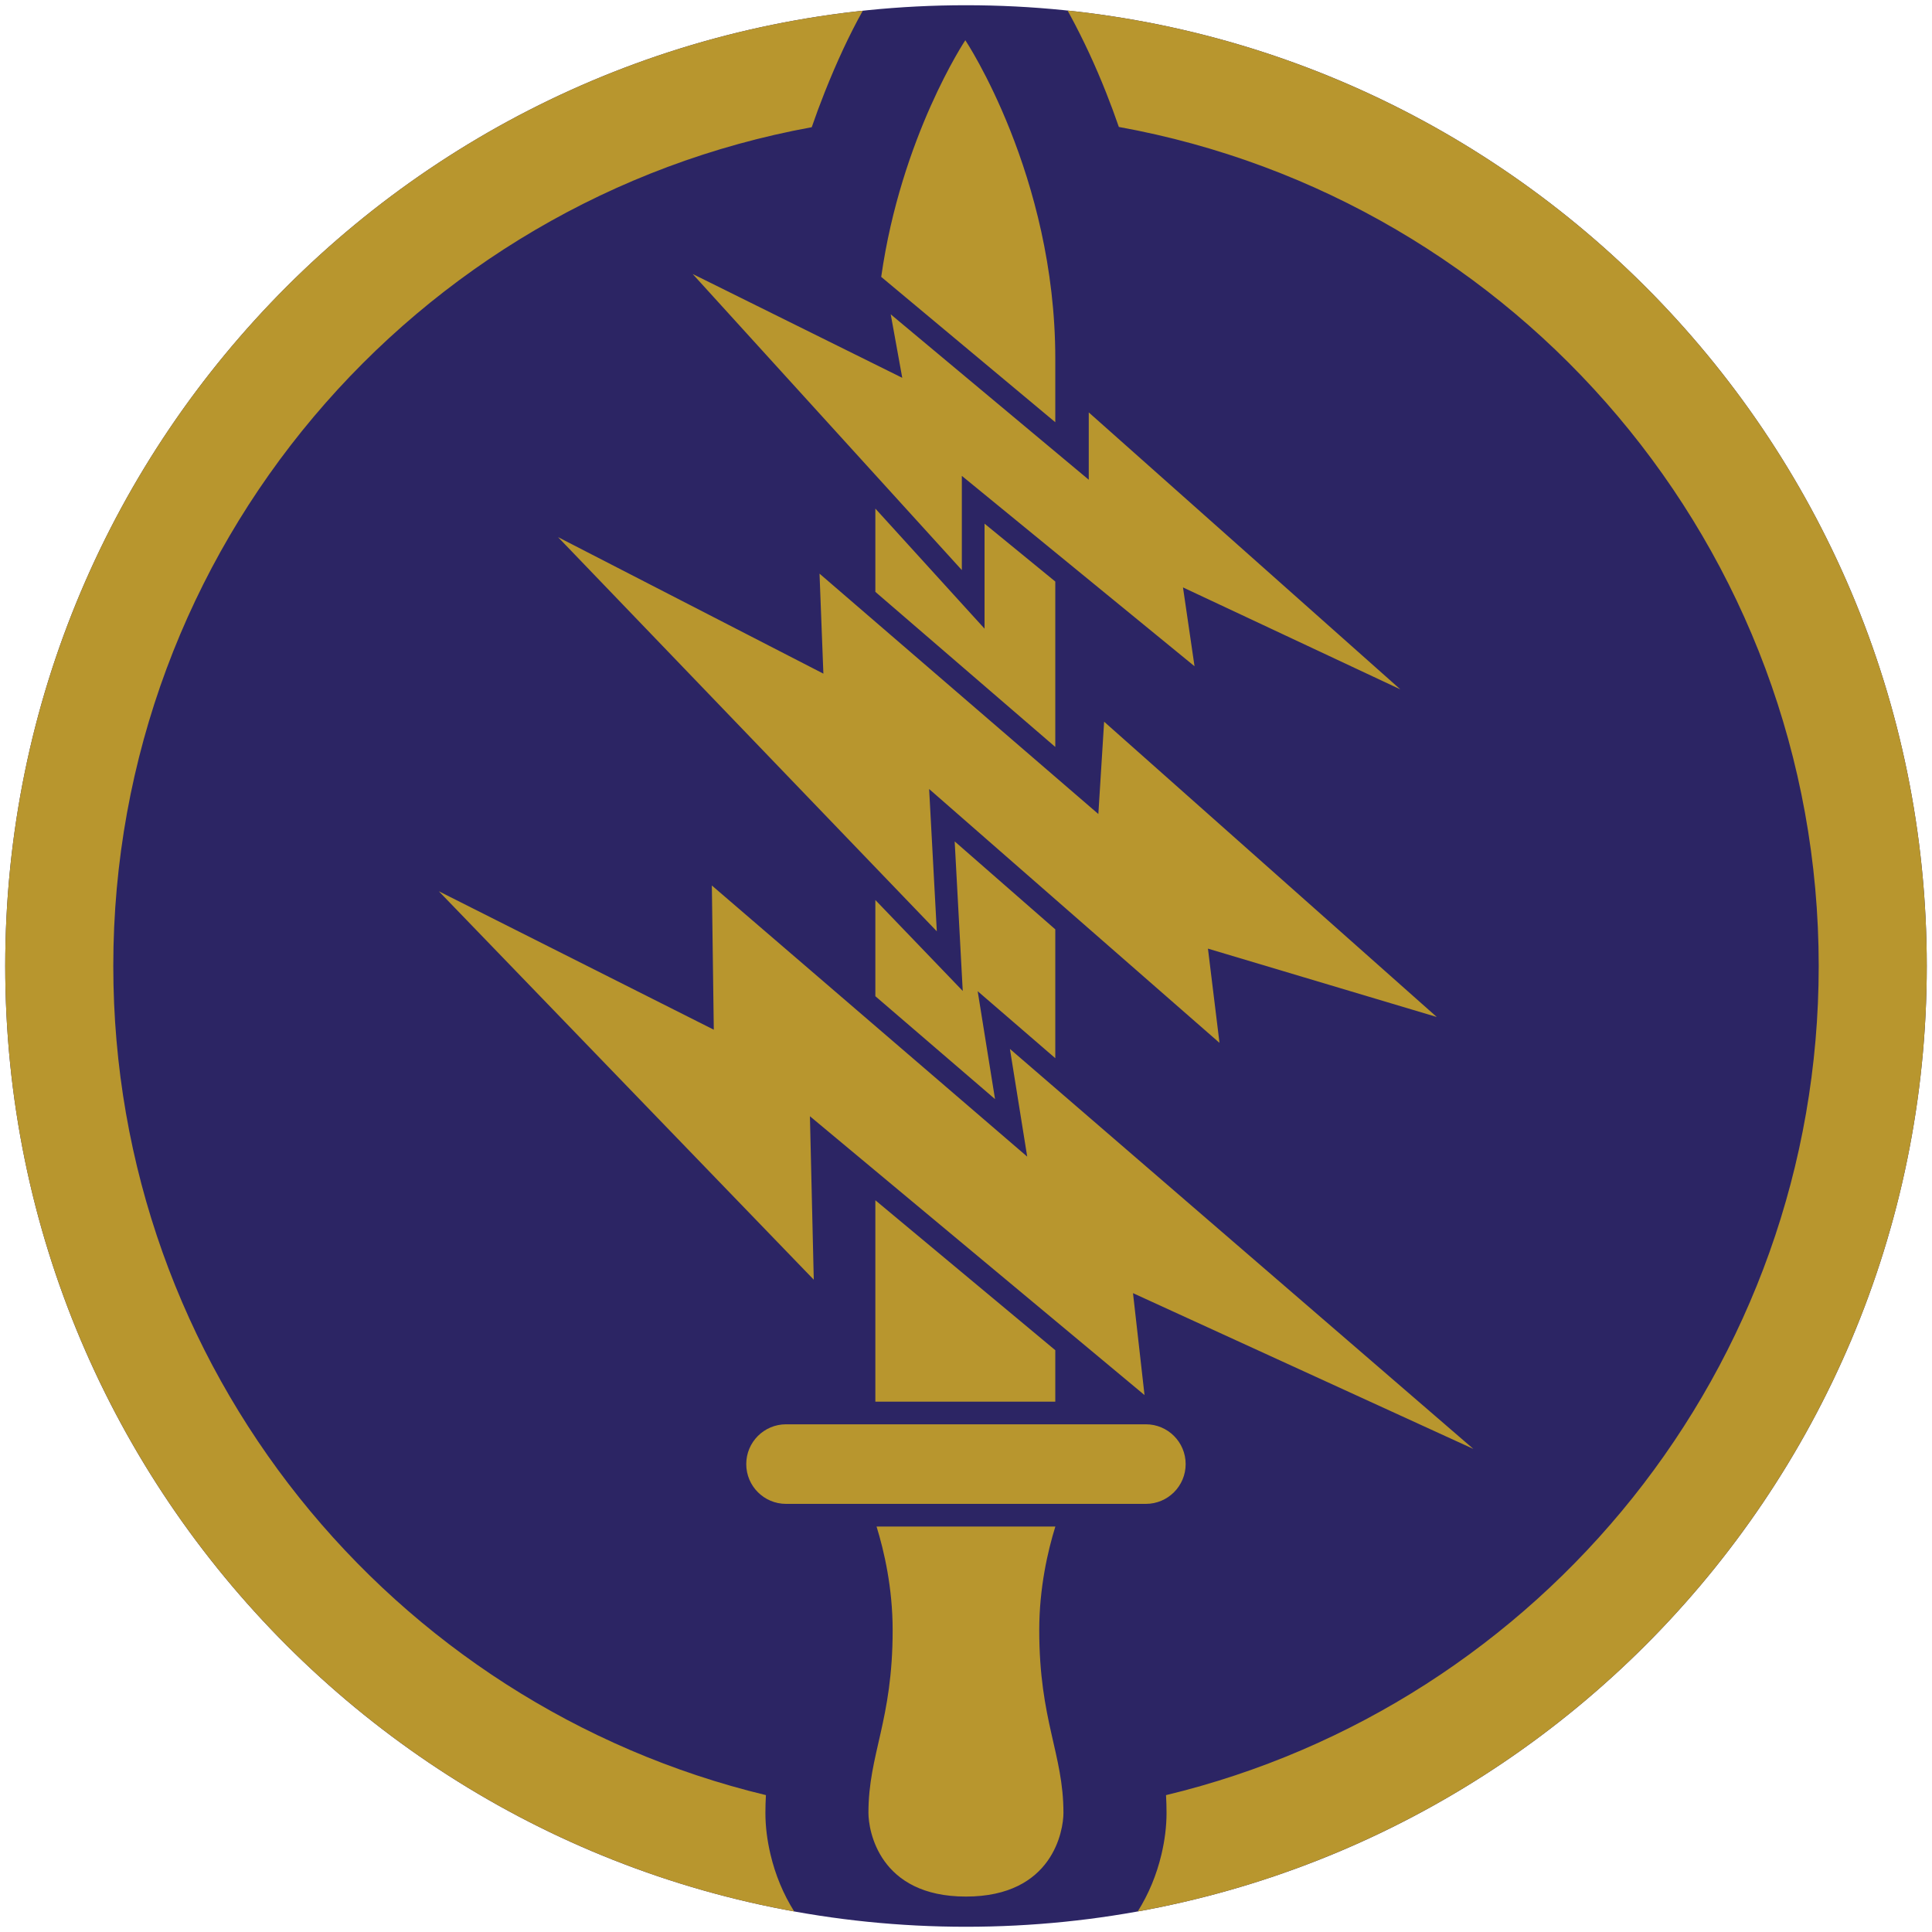
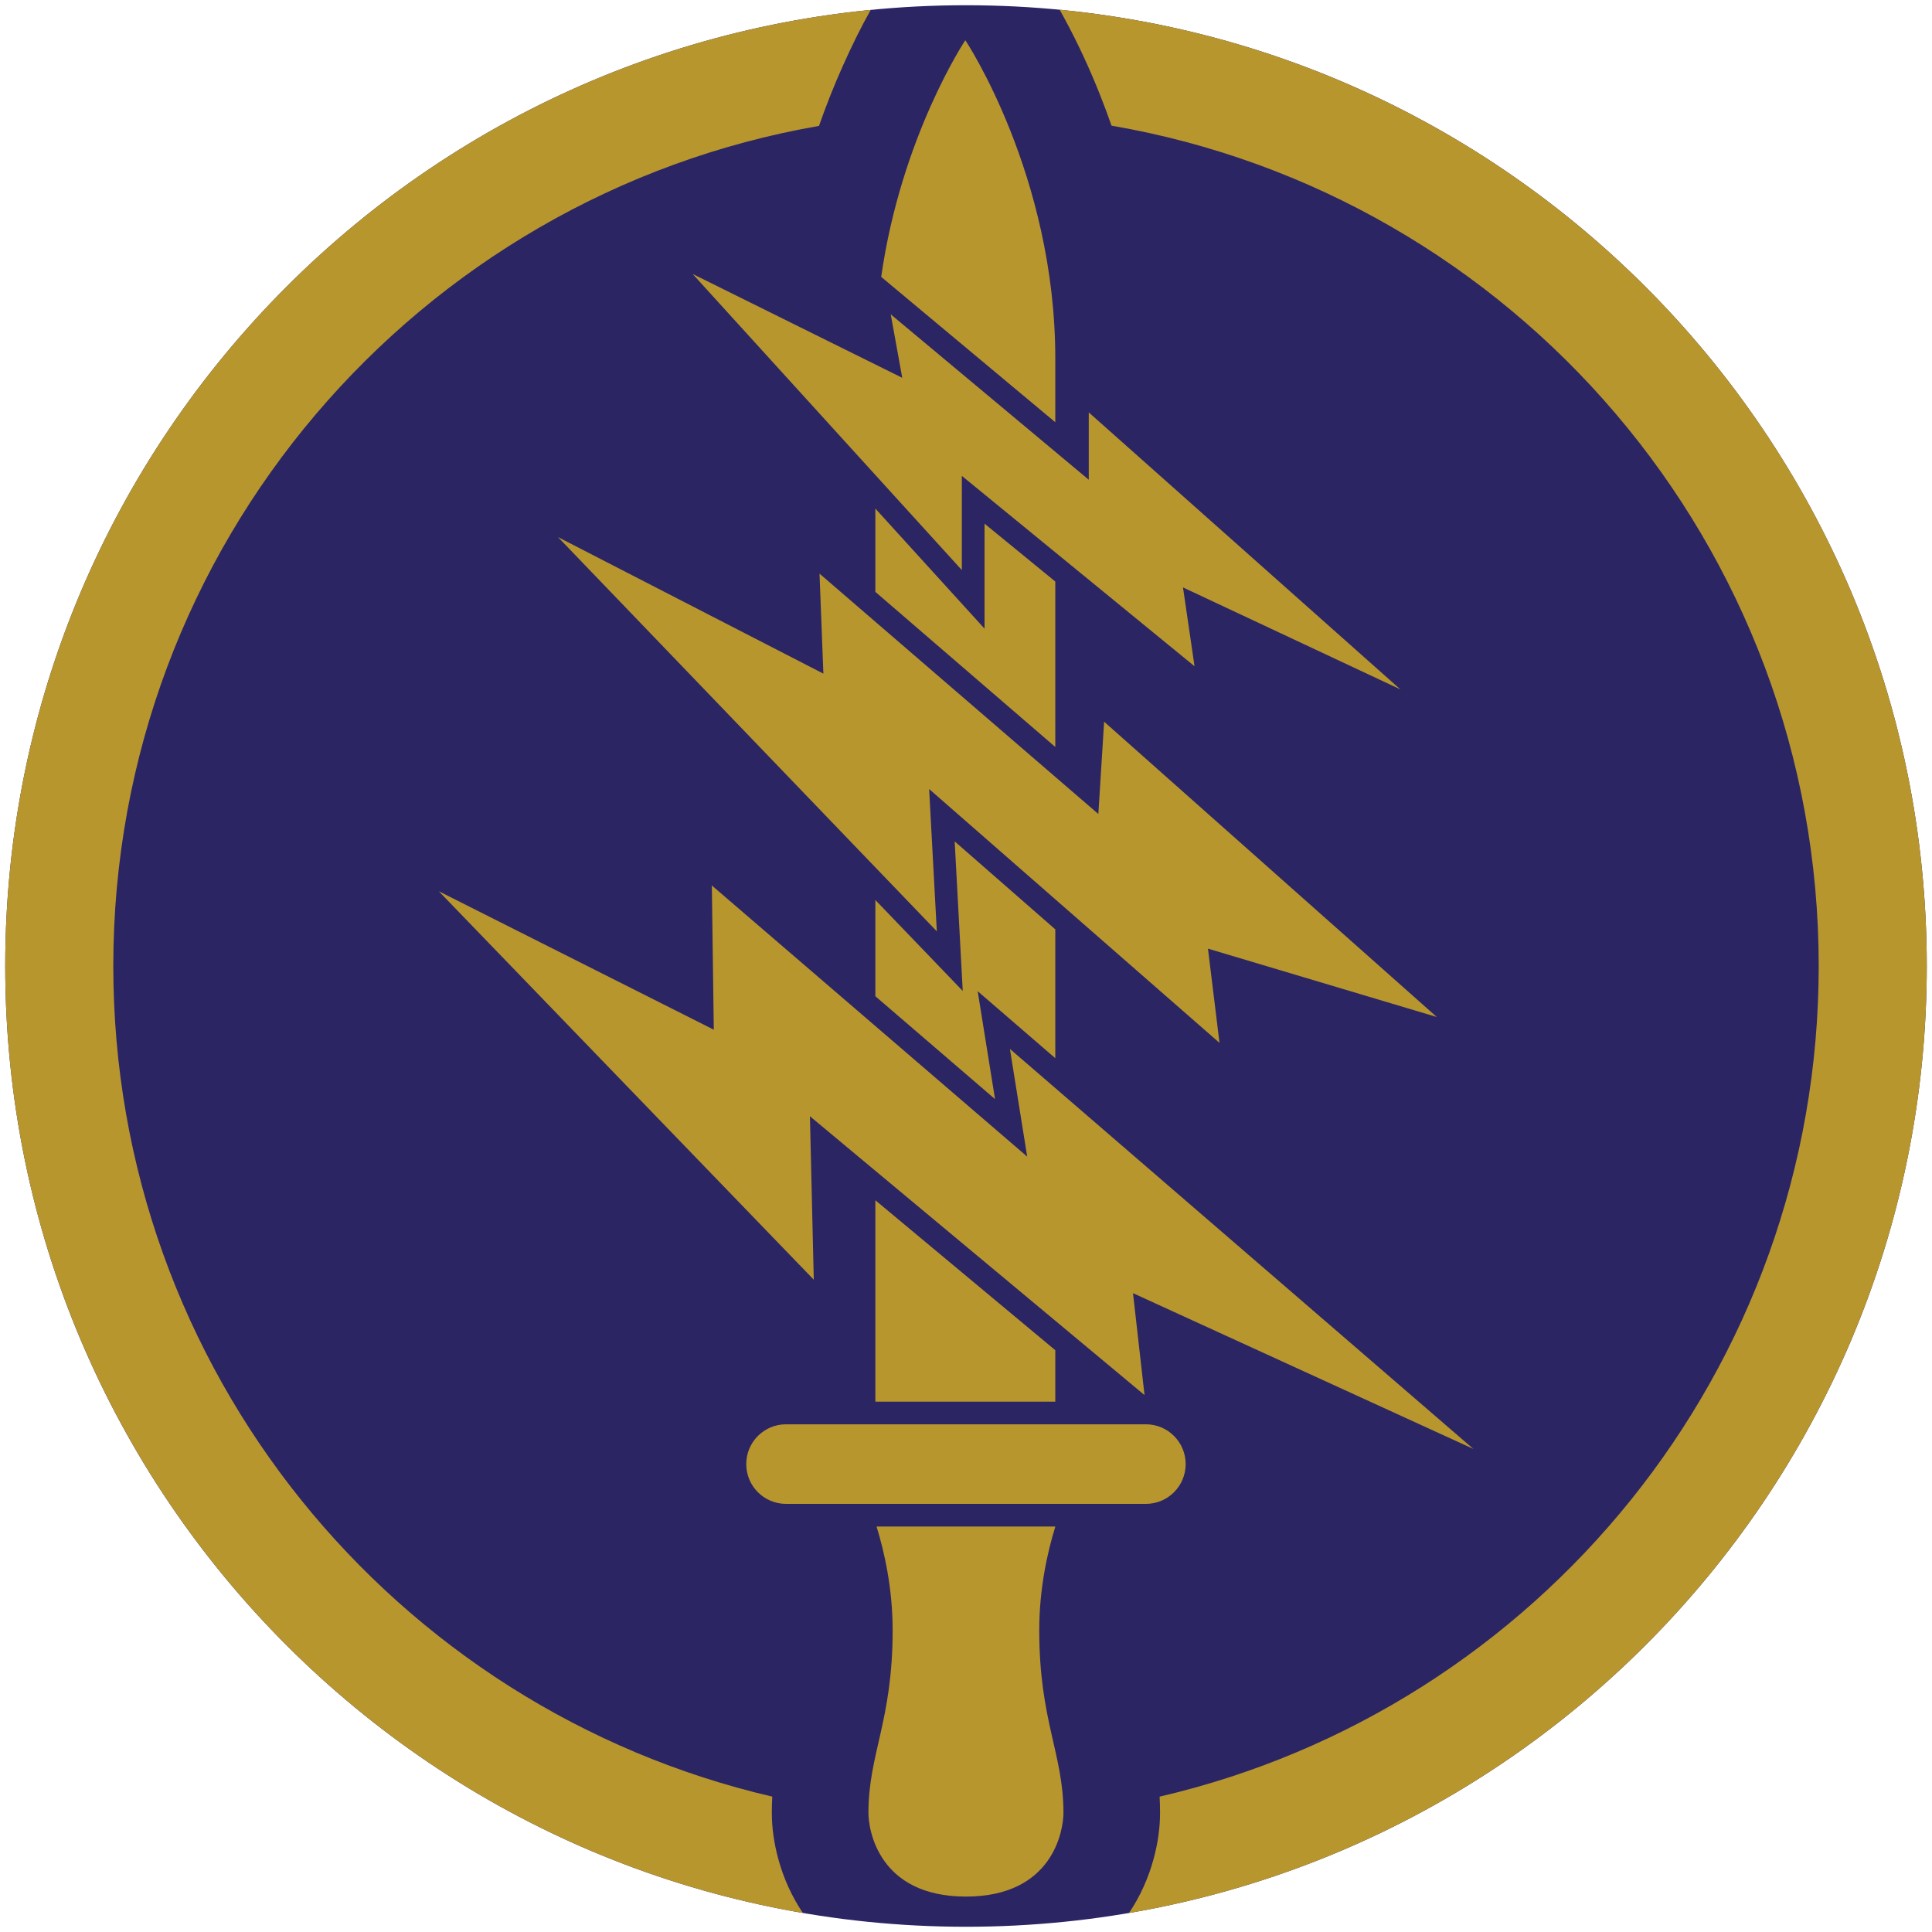
<svg xmlns="http://www.w3.org/2000/svg" viewBox="0 0 1440 1440">
  <circle cx="720" cy="720" r="716.1" fill="#2c2564" />
-   <path fill="#b8962e" d="M1436.1 720C1436.1 1071.8 1182.41 1364.35 847.99 1424.69Q860.22 1405.2 865.68 1382.15Q869.47 1366.16 869.47 1351.23Q869.47 1344.66 869.09 1337.98C1148.17 1270.89 1355.56 1019.66 1355.56 720C1355.56 407.88 1130.57 148.31 833.92 94.62Q829.51 81.82 824.44 69.04Q812.35 38.56 797.81 11.72Q796.73 9.74 795.69 7.85C1155.6 45.66 1436.1 350.07 1436.1 720ZM643.08 7.98Q628.33 34.37 614.57 69.04Q609.46 81.91 605.02 94.81C308.9 148.92 84.44 408.25 84.44 720C84.44 1019.65 291.81 1270.86 570.87 1337.97Q570.49 1344.66 570.49 1351.24Q570.49 1366.15 574.27 1382.13Q579.72 1405.17 591.94 1424.68C257.55 1364.31 3.9 1071.78 3.9 720C3.9 350.49 283.76 46.35 643.08 7.98ZM530.57 659.99 765.62 862.08 752.73 781.81 1098.15 1079.93 844.47 963.84 853.06 1039.8 603.67 831.99 606.54 953.81 327.06 664.29 532.02 767.48ZM415.91 400.33 613.7 502.1 610.83 427.57 818.65 606.72 822.95 537.92 1070.88 758 900.34 707.05 908.94 777.28 692.52 588.09 698.25 694.15ZM516.27 204.21 672.49 281.6 663.9 234.29 811.5 357.57V307.39L1043.7 513.79L881.73 437.82L890.33 496.58L716.9 354.68V424.91ZM786.6 1137.78C780.94 1156.03 774.59 1183.54 774.59 1215.02C774.59 1282.72 792.63 1307.15 792.63 1351.23C792.63 1364.1 784.9 1413.59 719.96 1413.59C655.01 1413.59 647.28 1364.09 647.28 1351.23C647.28 1307.16 665.33 1282.72 665.33 1215.02C665.33 1183.53 658.98 1156.03 653.33 1137.78H786.6ZM719.51 30C719.51 30 786.55 130.59 786.55 267.26V314.7L674.74 221.35L656.8 206.37C671.67 101.74 719.48 30 719.48 30ZM854.06 1061.59C870.45 1061.59 883.72 1074.87 883.72 1091.25C883.72 1107.62 870.45 1120.9 854.06 1120.9H585.87C569.48 1120.9 556.21 1107.62 556.21 1091.25C556.21 1074.87 569.48 1061.59 585.87 1061.59ZM652.44 894.6 786.55 1006.36V1044.71H652.44ZM786.55 692.69V788.72L763.75 769.03L728.71 738.79L736.05 784.49L741.64 819.21L652.44 742.52V670.82L686.1 705.84L717.57 738.6L715.13 693.24L711.56 627.13ZM786.55 433.45V556.74L652.44 441.14V379.07L704.45 436.28L733.82 468.57V390.31Z" />
+   <path fill="#b8962e" d="M1436.1 720C1436.1 1074.08 1179.12 1368.13 841.5 1425.84Q853.94 1407.33 859.93 1385.15Q864.63 1367.7 864.63 1351.23Q864.63 1345.21 864.31 1339.11C1145.8 1273.75 1355.56 1021.37 1355.56 720C1355.56 405.97 1127.81 145.14 828.47 93.66Q824.48 82.23 819.95 70.82Q807.88 40.41 793.24 13.47Q791.48 10.23 789.81 7.26C1152.54 42.35 1436.1 348.06 1436.1 720ZM575.6 1339.09Q575.28 1345.2 575.28 1351.23Q575.28 1367.7 579.98 1385.15Q585.96 1407.32 598.41 1425.82C260.83 1368.08 3.9 1074.04 3.9 720C3.9 348.48 286.83 43.03 648.98 7.38Q638.67 25.58 627.95 49.65Q618.19 71.56 610.42 93.85C311.63 145.78 84.44 406.36 84.44 720C84.44 1021.34 294.16 1273.7 575.6 1339.09ZM530.57 659.99 765.62 862.08 752.73 781.81 1098.15 1079.93 844.47 963.84 853.06 1039.8 603.67 831.99 606.54 953.81 327.06 664.29 532.02 767.48ZM415.91 400.33 613.7 502.1 610.83 427.57 818.65 606.72 822.95 537.92 1070.88 758 900.34 707.05 908.94 777.28 692.52 588.09 698.25 694.15ZM516.27 204.21 672.49 281.6 663.9 234.29 811.5 357.57V307.39L1043.7 513.79L881.73 437.82L890.33 496.58L716.9 354.68V424.91ZM786.6 1137.78C780.94 1156.03 774.59 1183.54 774.59 1215.02C774.59 1282.72 792.63 1307.15 792.63 1351.23C792.63 1364.1 784.9 1413.59 719.96 1413.59C655.01 1413.59 647.28 1364.09 647.28 1351.23C647.28 1307.16 665.33 1282.72 665.33 1215.02C665.33 1183.53 658.98 1156.03 653.33 1137.78ZM719.51 30C719.51 30 786.55 130.59 786.55 267.26V314.7L674.74 221.35L656.8 206.37C671.67 101.74 719.48 30 719.48 30ZM854.06 1061.59C870.45 1061.59 883.72 1074.87 883.72 1091.25C883.72 1107.62 870.45 1120.9 854.06 1120.9H585.87C569.48 1120.9 556.21 1107.62 556.21 1091.25C556.21 1074.87 569.48 1061.59 585.87 1061.59ZM652.44 894.6 786.55 1006.36V1044.71H652.44ZM786.55 692.69V788.72L763.75 769.03L728.71 738.79L736.05 784.49L741.64 819.21L652.44 742.52V670.82L686.1 705.84L717.57 738.6L715.13 693.24L711.56 627.13ZM786.55 433.45V556.74L652.44 441.14V379.07L704.45 436.28L733.82 468.57V390.31Z" />
</svg>
